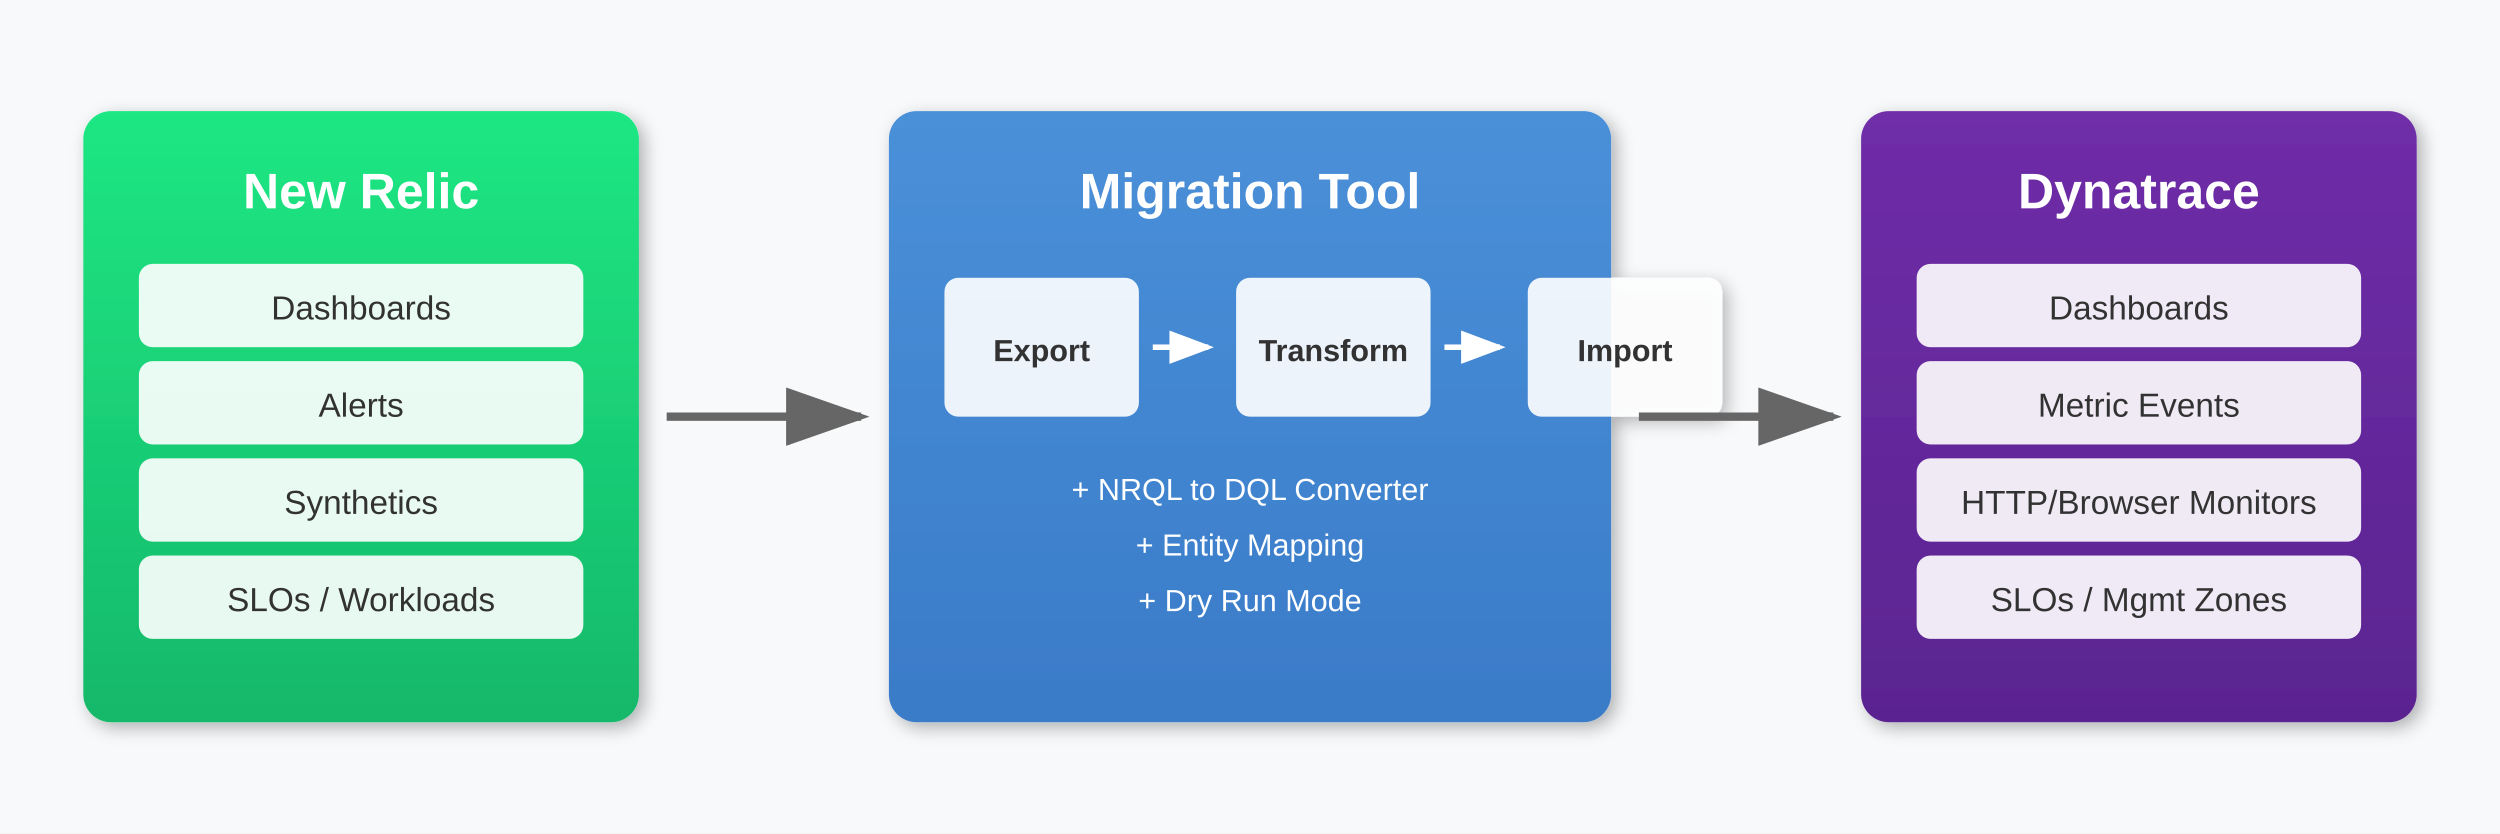
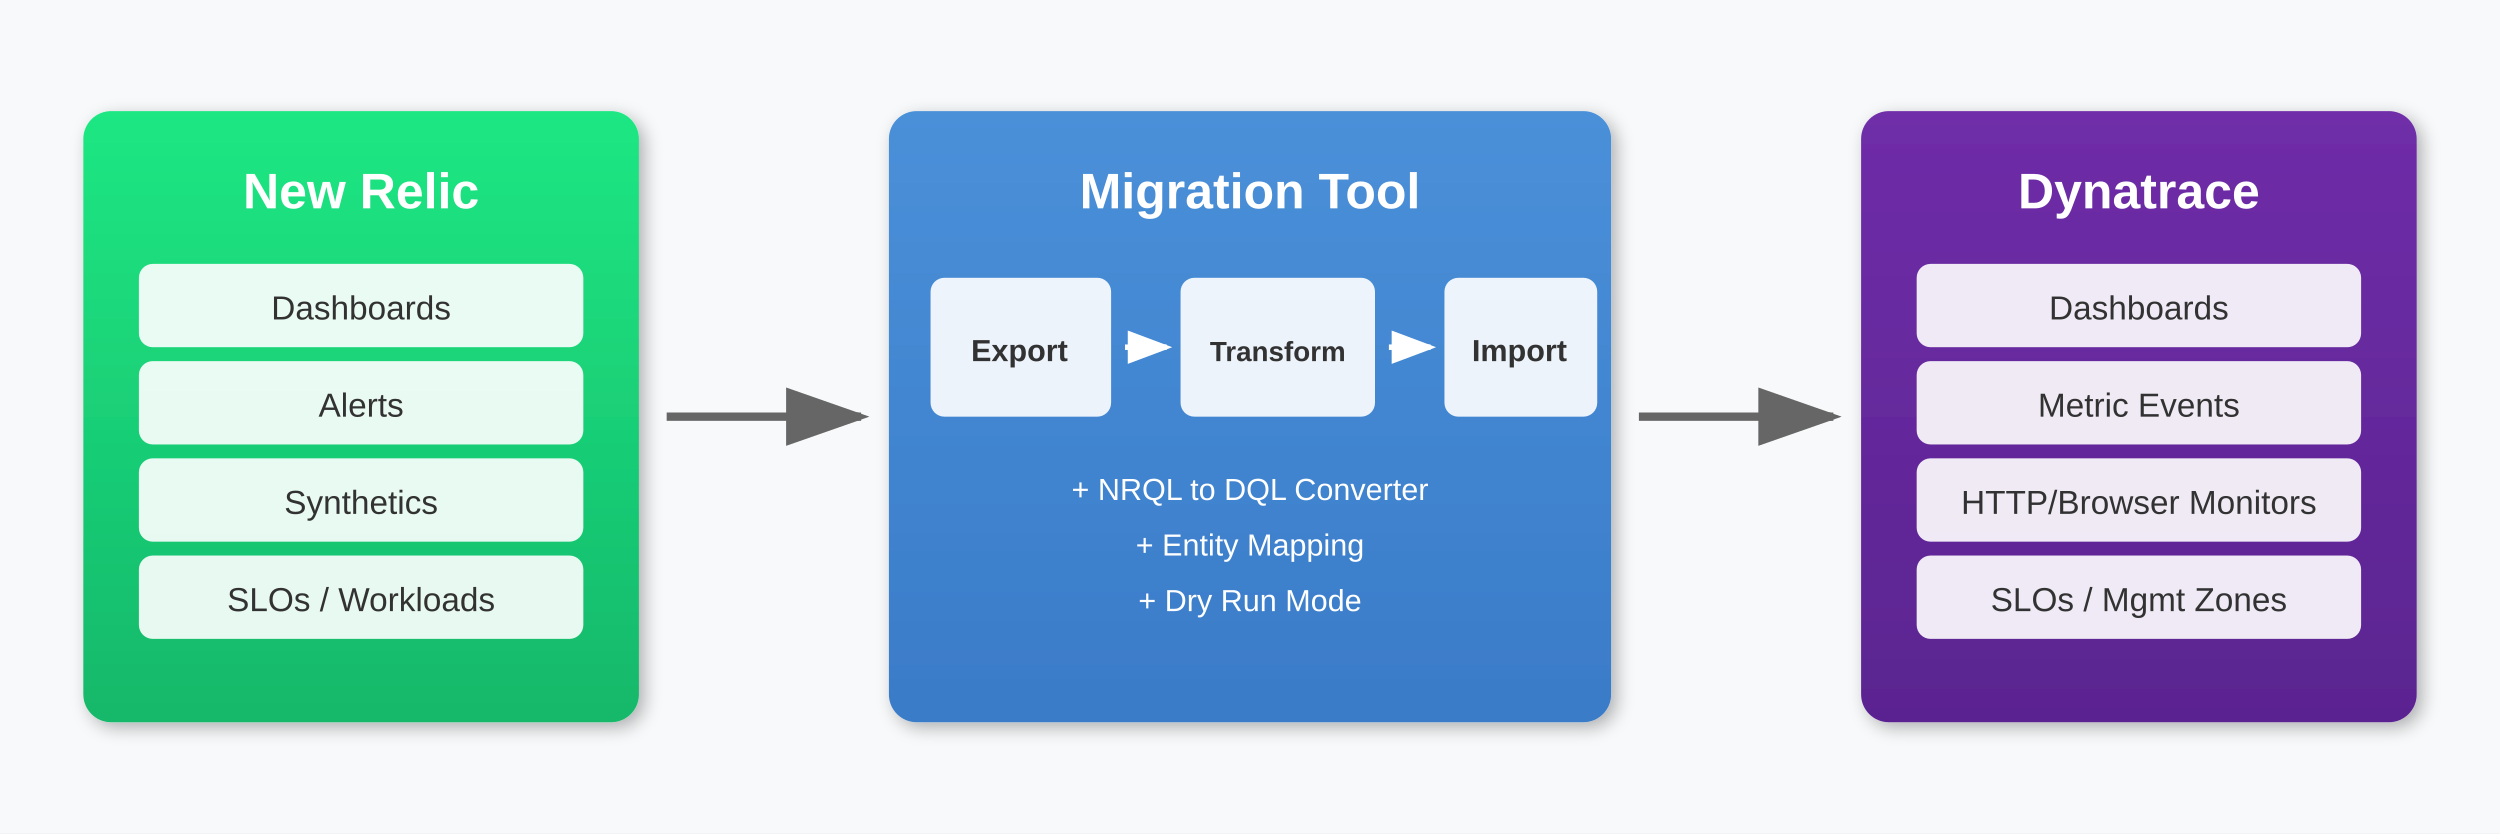
<svg xmlns="http://www.w3.org/2000/svg" viewBox="0 0 900 300">
  <defs>
    <linearGradient id="nrGrad" x1="0%" y1="0%" x2="0%" y2="100%">
      <stop offset="0%" style="stop-color:#1CE783" />
      <stop offset="100%" style="stop-color:#17B86A" />
    </linearGradient>
    <linearGradient id="toolGrad" x1="0%" y1="0%" x2="0%" y2="100%">
      <stop offset="0%" style="stop-color:#4A90D9" />
      <stop offset="100%" style="stop-color:#3A7BC8" />
    </linearGradient>
    <linearGradient id="dtGrad" x1="0%" y1="0%" x2="0%" y2="100%">
      <stop offset="0%" style="stop-color:#6F2DA8" />
      <stop offset="100%" style="stop-color:#5A2490" />
    </linearGradient>
    <filter id="shadow" x="-20%" y="-20%" width="140%" height="140%">
      <feDropShadow dx="2" dy="2" stdDeviation="3" flood-opacity="0.3" />
    </filter>
  </defs>
  <rect width="900" height="300" fill="#f8f9fa" />
  <g filter="url(#shadow)">
    <rect x="30" y="40" width="200" height="220" rx="10" fill="url(#nrGrad)" />
    <text x="130" y="75" text-anchor="middle" fill="white" font-family="Arial, sans-serif" font-size="18" font-weight="bold">New Relic</text>
    <rect x="50" y="95" width="160" height="30" rx="5" fill="white" fill-opacity="0.9" />
    <text x="130" y="115" text-anchor="middle" fill="#333" font-family="Arial, sans-serif" font-size="12">Dashboards</text>
    <rect x="50" y="130" width="160" height="30" rx="5" fill="white" fill-opacity="0.9" />
    <text x="130" y="150" text-anchor="middle" fill="#333" font-family="Arial, sans-serif" font-size="12">Alerts</text>
    <rect x="50" y="165" width="160" height="30" rx="5" fill="white" fill-opacity="0.9" />
    <text x="130" y="185" text-anchor="middle" fill="#333" font-family="Arial, sans-serif" font-size="12">Synthetics</text>
    <rect x="50" y="200" width="160" height="30" rx="5" fill="white" fill-opacity="0.9" />
    <text x="130" y="220" text-anchor="middle" fill="#333" font-family="Arial, sans-serif" font-size="12">SLOs / Workloads</text>
  </g>
  <path d="M 240 150 L 310 150" stroke="#666" stroke-width="3" fill="none" marker-end="url(#arrowhead)" />
  <defs>
    <marker id="arrowhead" markerWidth="10" markerHeight="7" refX="9" refY="3.5" orient="auto">
      <polygon points="0 0, 10 3.5, 0 7" fill="#666" />
    </marker>
  </defs>
  <g filter="url(#shadow)">
    <rect x="320" y="40" width="260" height="220" rx="10" fill="url(#toolGrad)" />
    <text x="450" y="75" text-anchor="middle" fill="white" font-family="Arial, sans-serif" font-size="18" font-weight="bold">Migration Tool</text>
-     <rect x="340" y="100" width="70" height="50" rx="5" fill="white" fill-opacity="0.9" />
-     <text x="375" y="130" text-anchor="middle" fill="#333" font-family="Arial, sans-serif" font-size="11" font-weight="bold">Export</text>
-     <path d="M 415 125 L 435 125" stroke="white" stroke-width="2" fill="none" marker-end="url(#arrowWhite)" />
+     <rect x="335" y="100" width="65" height="50" rx="5" fill="white" fill-opacity="0.9" />
+     <text x="367" y="130" text-anchor="middle" fill="#333" font-family="Arial, sans-serif" font-size="11" font-weight="bold">Export</text>
+     <path d="M 405 125 L 420 125" stroke="white" stroke-width="2" fill="none" marker-end="url(#arrowWhite)" />
    <defs>
      <marker id="arrowWhite" markerWidth="8" markerHeight="6" refX="7" refY="3" orient="auto">
        <polygon points="0 0, 8 3, 0 6" fill="white" />
      </marker>
    </defs>
-     <rect x="445" y="100" width="70" height="50" rx="5" fill="white" fill-opacity="0.9" />
-     <text x="480" y="130" text-anchor="middle" fill="#333" font-family="Arial, sans-serif" font-size="11" font-weight="bold">Transform</text>
-     <path d="M 520 125 L 540 125" stroke="white" stroke-width="2" fill="none" marker-end="url(#arrowWhite)" />
-     <rect x="550" y="100" width="70" height="50" rx="5" fill="white" fill-opacity="0.9" />
-     <text x="585" y="130" text-anchor="middle" fill="#333" font-family="Arial, sans-serif" font-size="11" font-weight="bold">Import</text>
+     <rect x="425" y="100" width="70" height="50" rx="5" fill="white" fill-opacity="0.9" />
+     <text x="460" y="130" text-anchor="middle" fill="#333" font-family="Arial, sans-serif" font-size="10" font-weight="bold">Transform</text>
+     <path d="M 500 125 L 515 125" stroke="white" stroke-width="2" fill="none" marker-end="url(#arrowWhite)" />
+     <rect x="520" y="100" width="55" height="50" rx="5" fill="white" fill-opacity="0.9" />
+     <text x="547" y="130" text-anchor="middle" fill="#333" font-family="Arial, sans-serif" font-size="11" font-weight="bold">Import</text>
    <text x="450" y="180" text-anchor="middle" fill="white" font-family="Arial, sans-serif" font-size="11">+ NRQL to DQL Converter</text>
    <text x="450" y="200" text-anchor="middle" fill="white" font-family="Arial, sans-serif" font-size="11">+ Entity Mapping</text>
    <text x="450" y="220" text-anchor="middle" fill="white" font-family="Arial, sans-serif" font-size="11">+ Dry Run Mode</text>
  </g>
  <path d="M 590 150 L 660 150" stroke="#666" stroke-width="3" fill="none" marker-end="url(#arrowhead)" />
  <g filter="url(#shadow)">
    <rect x="670" y="40" width="200" height="220" rx="10" fill="url(#dtGrad)" />
    <text x="770" y="75" text-anchor="middle" fill="white" font-family="Arial, sans-serif" font-size="18" font-weight="bold">Dynatrace</text>
    <rect x="690" y="95" width="160" height="30" rx="5" fill="white" fill-opacity="0.9" />
    <text x="770" y="115" text-anchor="middle" fill="#333" font-family="Arial, sans-serif" font-size="12">Dashboards</text>
    <rect x="690" y="130" width="160" height="30" rx="5" fill="white" fill-opacity="0.9" />
    <text x="770" y="150" text-anchor="middle" fill="#333" font-family="Arial, sans-serif" font-size="12">Metric Events</text>
    <rect x="690" y="165" width="160" height="30" rx="5" fill="white" fill-opacity="0.9" />
    <text x="770" y="185" text-anchor="middle" fill="#333" font-family="Arial, sans-serif" font-size="12">HTTP/Browser Monitors</text>
    <rect x="690" y="200" width="160" height="30" rx="5" fill="white" fill-opacity="0.9" />
    <text x="770" y="220" text-anchor="middle" fill="#333" font-family="Arial, sans-serif" font-size="12">SLOs / Mgmt Zones</text>
  </g>
</svg>
